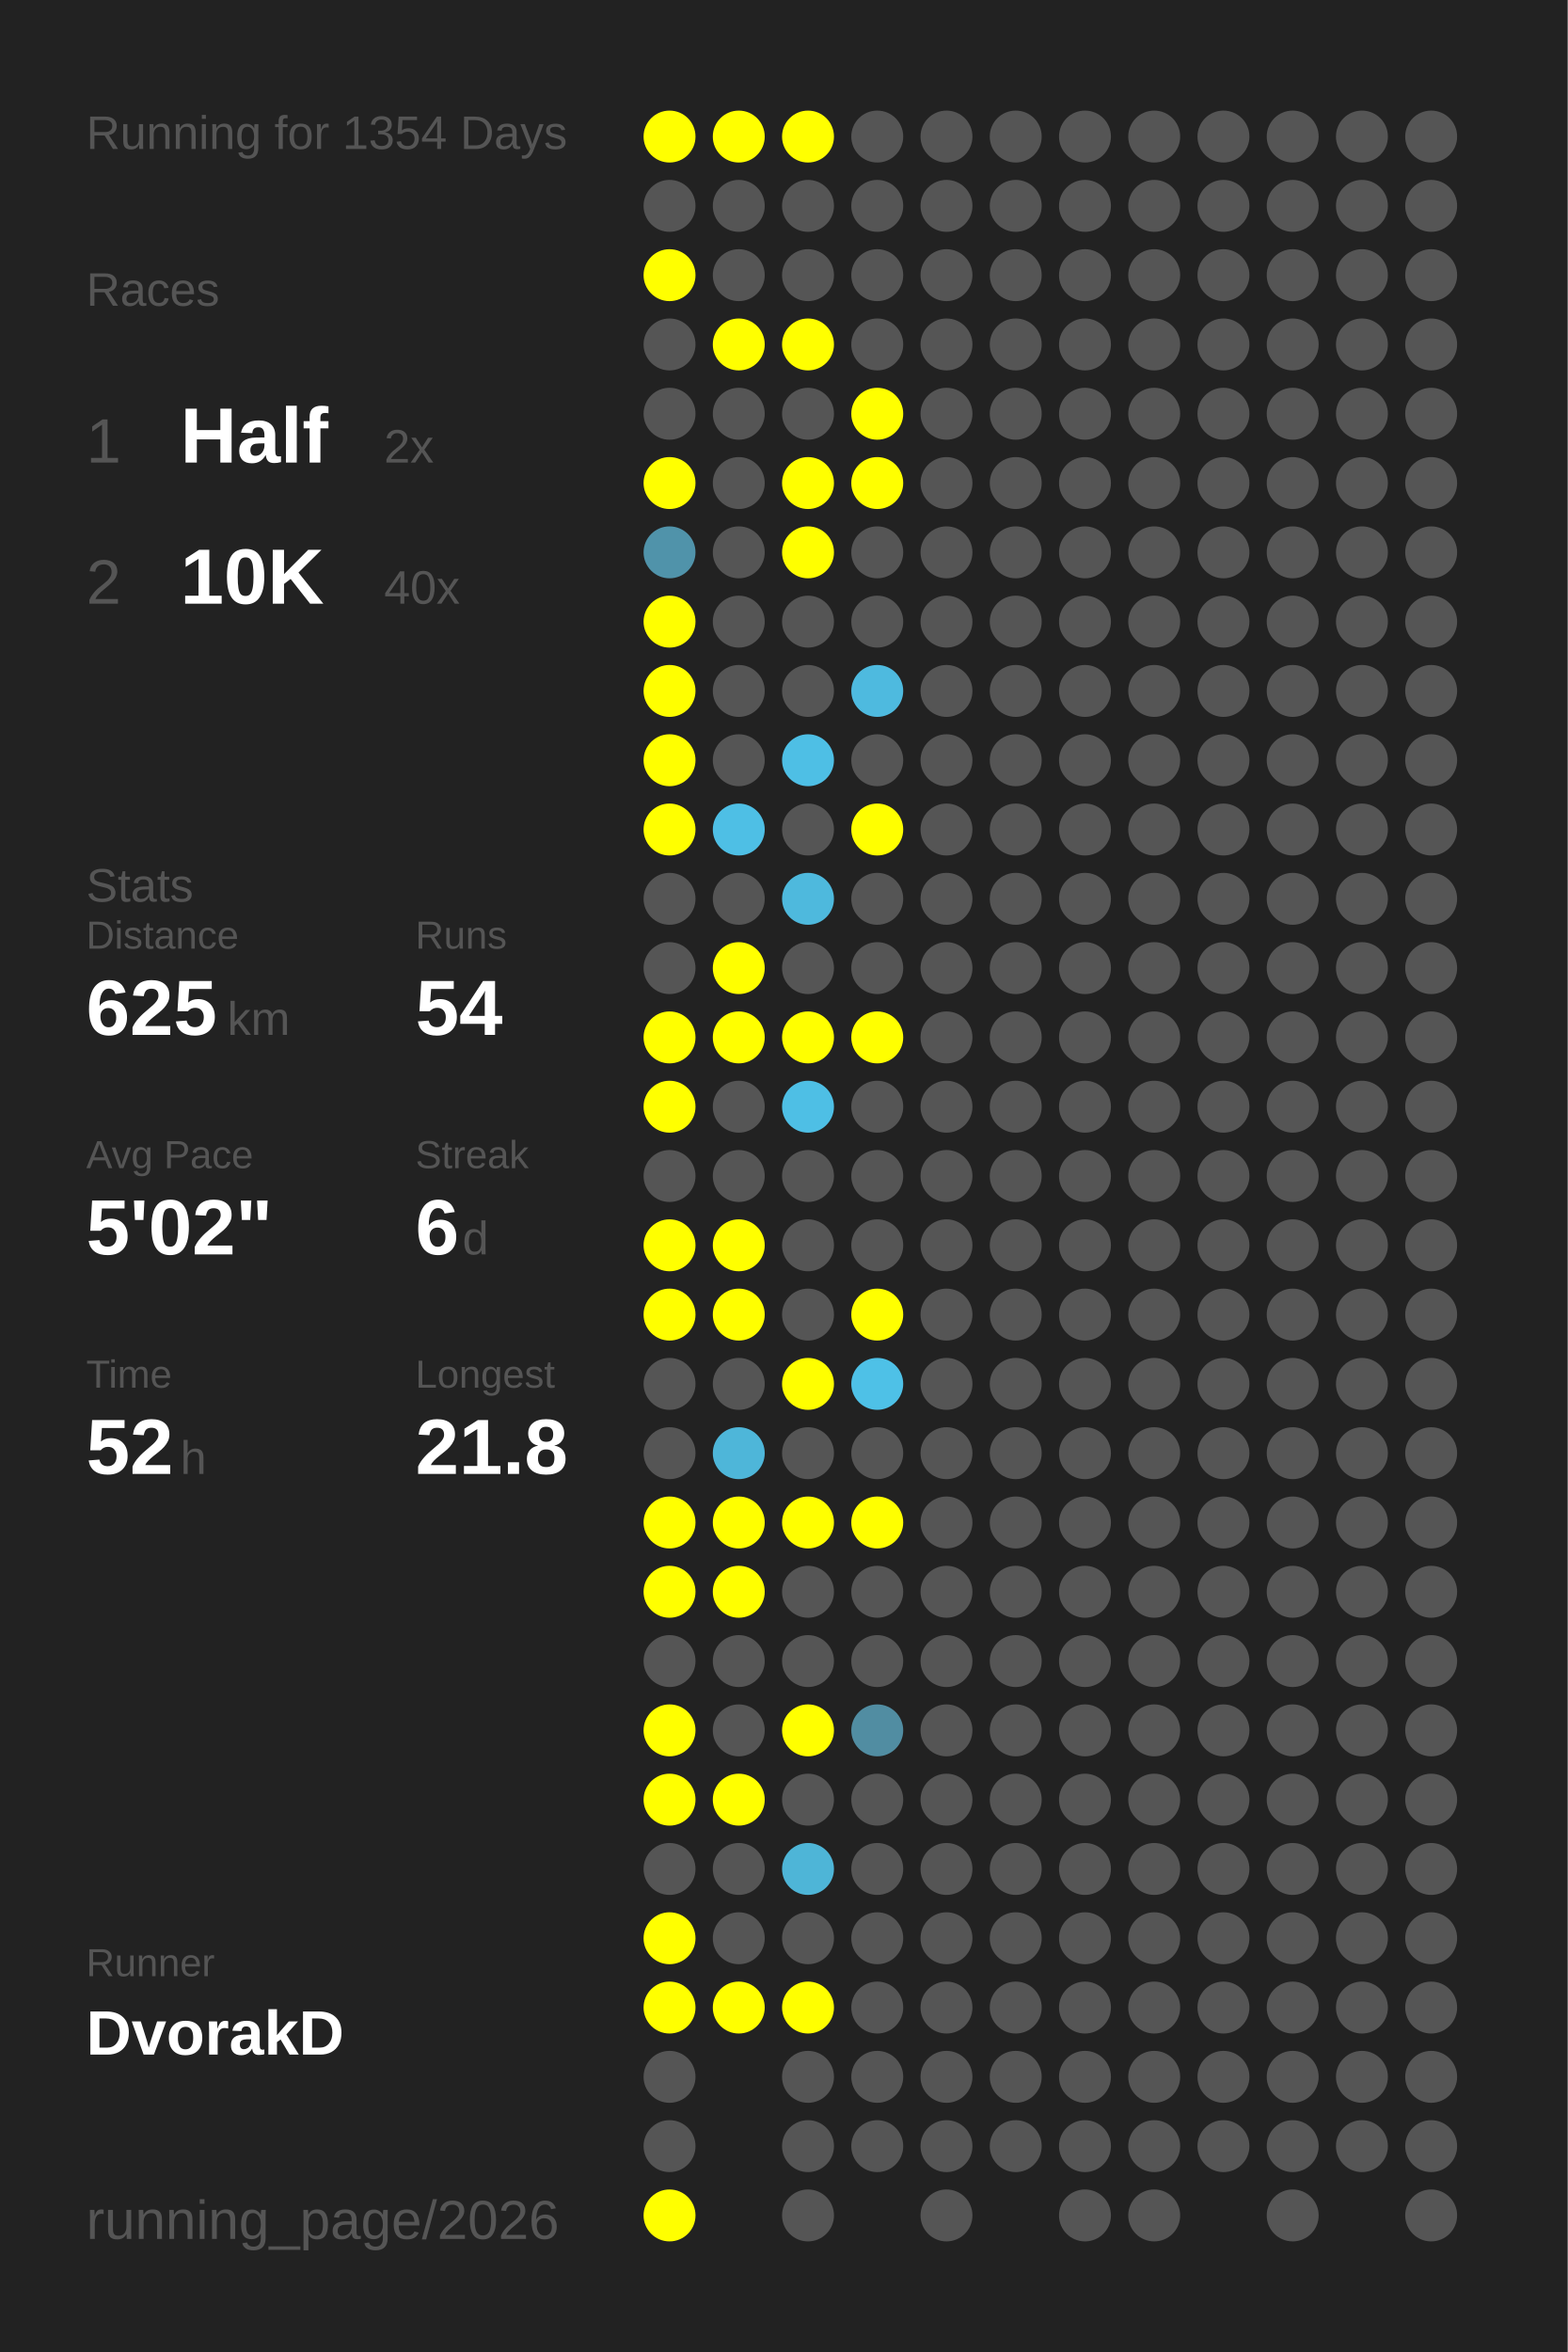
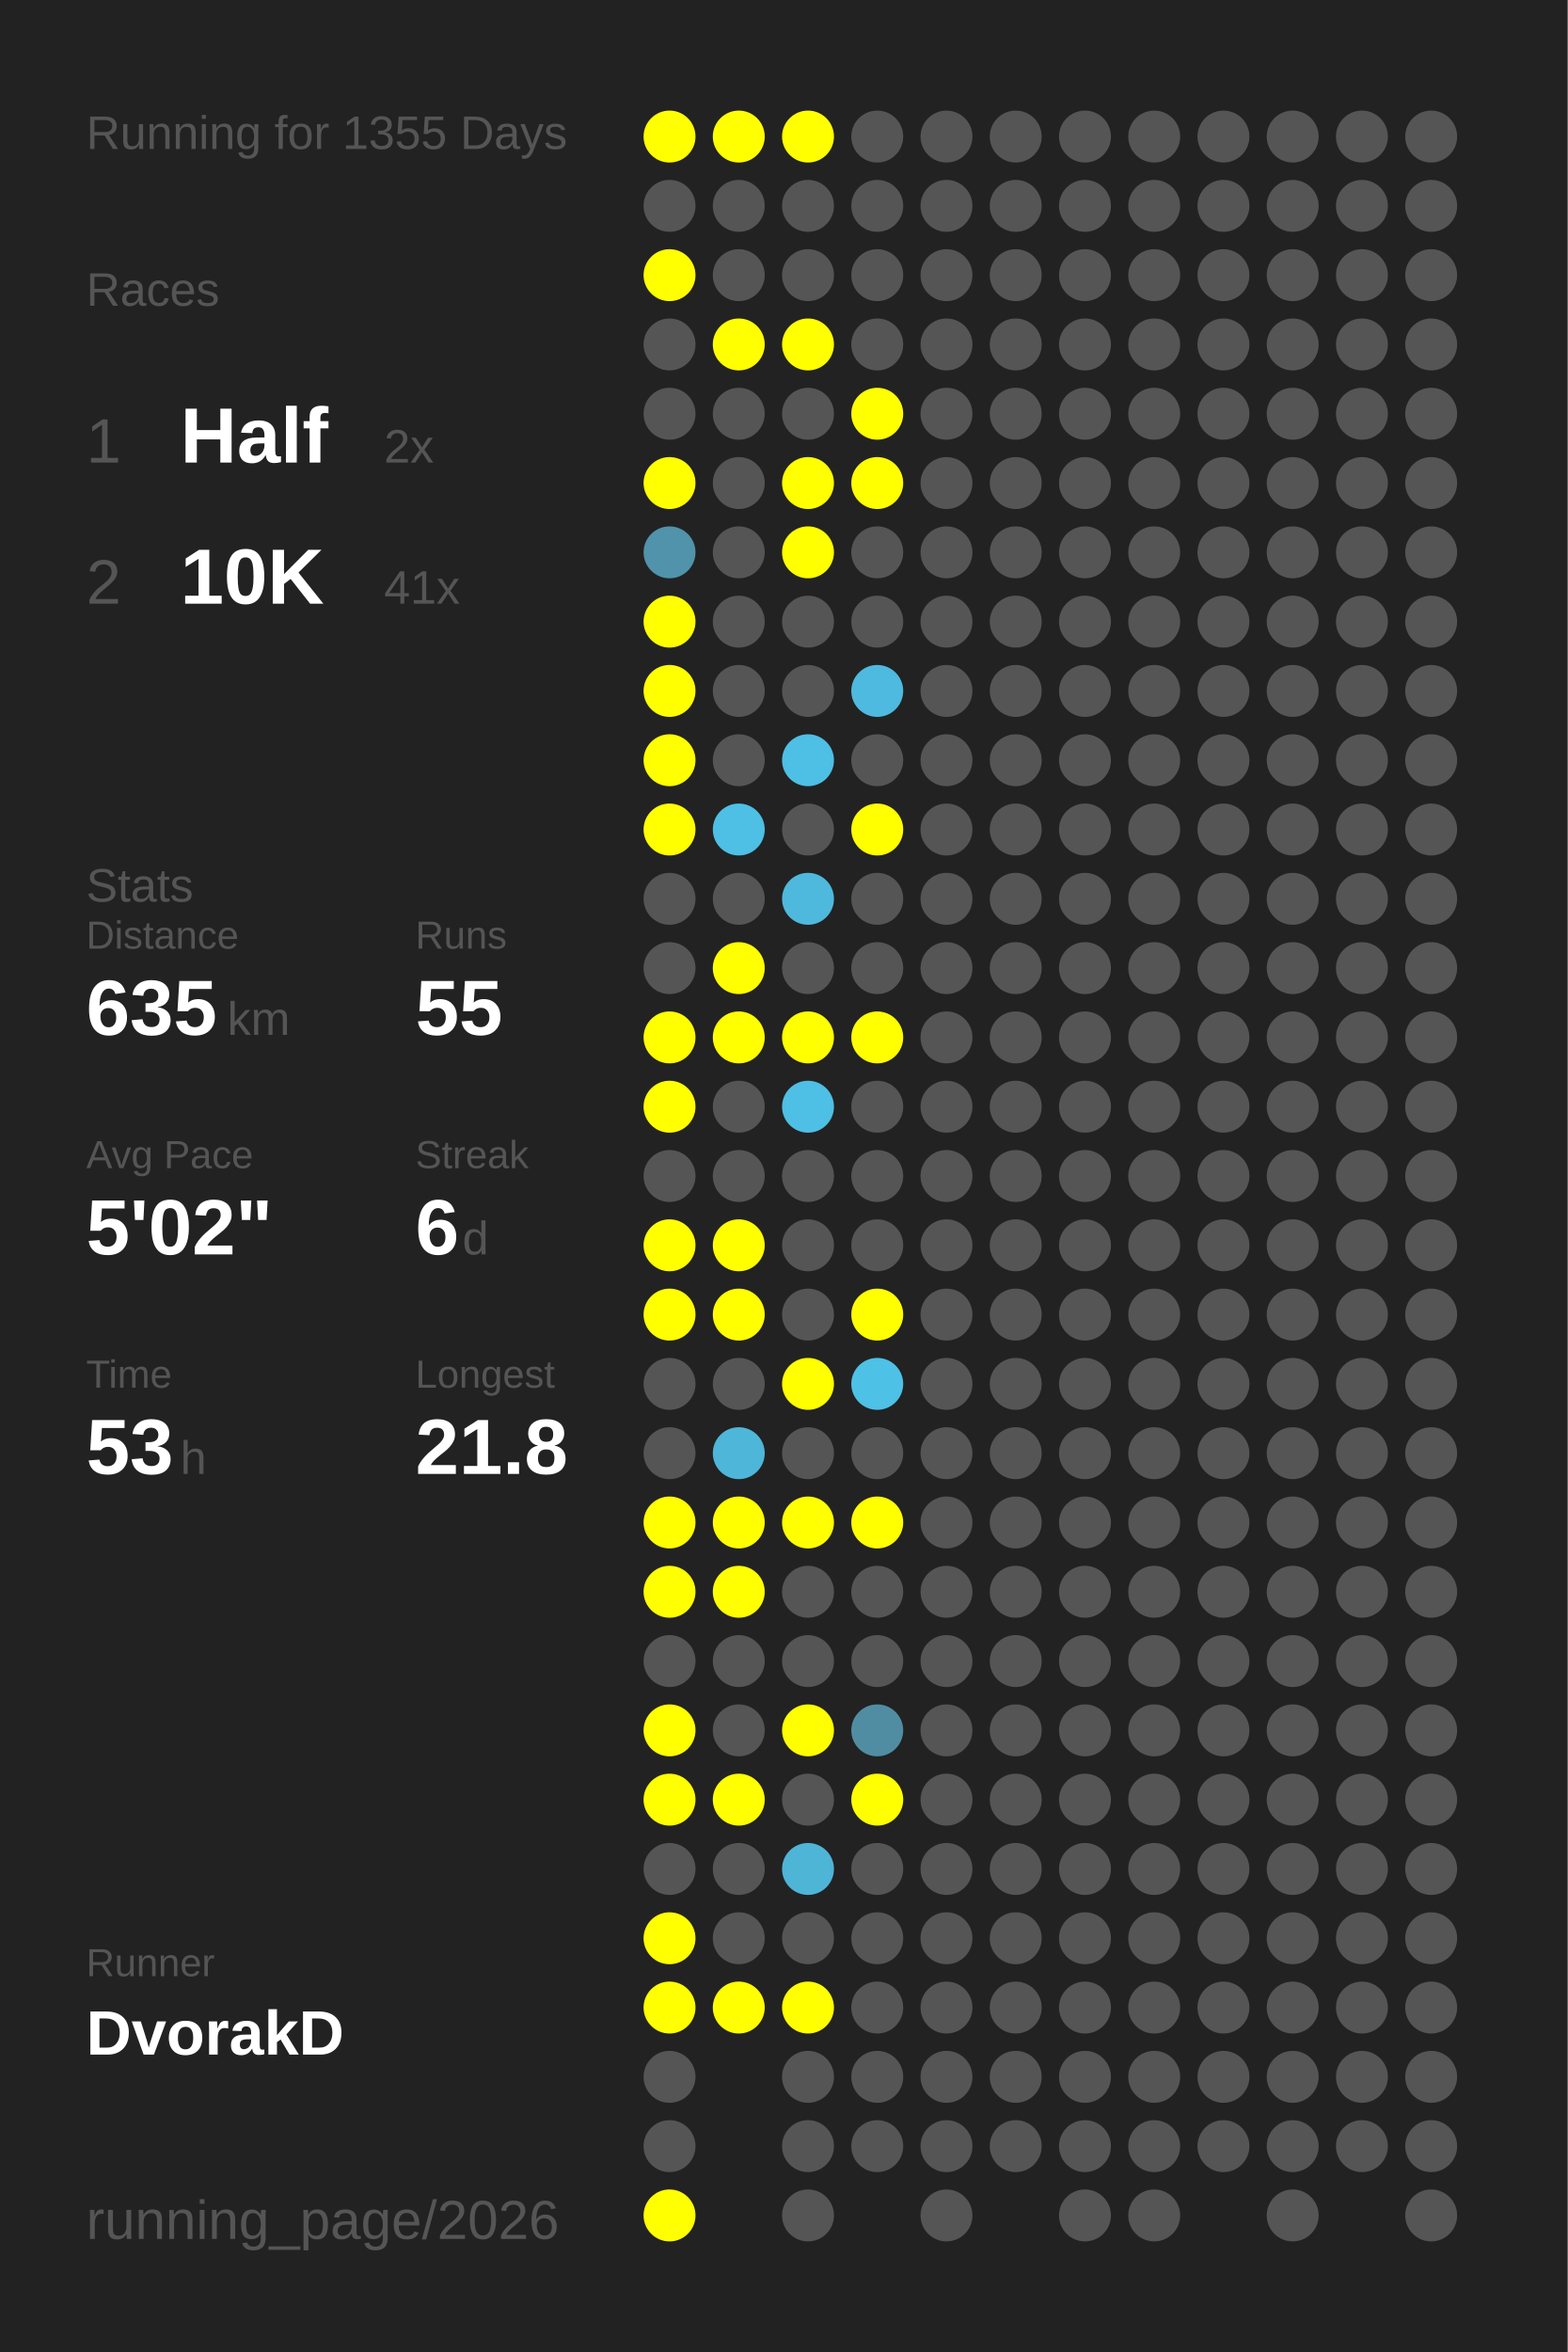
<svg xmlns="http://www.w3.org/2000/svg" baseProfile="full" height="300mm" version="1.1" viewBox="0,0,200,300" width="200mm">
  <defs />
  <rect fill="#222222" height="300" width="200" x="0" y="0" />
-   <text fill="#555555" style="font-size:6px; font-family:Arial;" x="11" y="19">Running for 1354 Days</text>
+   <text fill="#555555" style="font-size:6px; font-family:Arial;" x="11" y="19">Running for 1355 Days</text>
  <text fill="#555555" style="font-size:6px; font-family:Arial;" x="11" y="39">Races</text>
  <text fill="#555555" style="font-size:8px; font-family:Arial;" x="11" y="59">1</text>
  <text fill="#FFFFFF" style="font-size:10px; font-family:Arial; font-weight:bold;" x="23" y="59">Half</text>
  <text fill="#555555" style="font-size:6px; font-family:Arial;" x="49" y="59">2x</text>
  <text fill="#555555" style="font-size:8px; font-family:Arial;" x="11" y="77">2</text>
  <text fill="#FFFFFF" style="font-size:10px; font-family:Arial; font-weight:bold;" x="23" y="77">10K</text>
-   <text fill="#555555" style="font-size:6px; font-family:Arial;" x="49" y="77">40x</text>
+   <text fill="#555555" style="font-size:6px; font-family:Arial;" x="49" y="77">41x</text>
  <text fill="#555555" style="font-size:6px; font-family:Arial;" x="11" y="115">Stats</text>
  <text fill="#555555" style="font-size:5px; font-family:Arial;" x="11" y="121">Distance</text>
-   <text fill="#FFFFFF" style="font-size:10px; font-family:Arial; font-weight:bold;" x="11" y="132">625</text>
+   <text fill="#FFFFFF" style="font-size:10px; font-family:Arial; font-weight:bold;" x="11" y="132">635</text>
  <text fill="#555555" style="font-size:6px; font-family:Arial;" x="29" y="132">km</text>
  <text fill="#555555" style="font-size:5px; font-family:Arial;" x="53" y="121">Runs</text>
-   <text fill="#FFFFFF" style="font-size:10px; font-family:Arial; font-weight:bold;" x="53" y="132">54</text>
+   <text fill="#FFFFFF" style="font-size:10px; font-family:Arial; font-weight:bold;" x="53" y="132">55</text>
  <text fill="#555555" style="font-size:5px; font-family:Arial;" x="11" y="149">Avg Pace</text>
  <text fill="#FFFFFF" style="font-size:10px; font-family:Arial; font-weight:bold;" x="11" y="160">5'02"</text>
  <text fill="#555555" style="font-size:5px; font-family:Arial;" x="53" y="149">Streak</text>
  <text fill="#FFFFFF" style="font-size:10px; font-family:Arial; font-weight:bold;" x="53" y="160">6</text>
  <text fill="#555555" style="font-size:6px; font-family:Arial;" x="59" y="160">d</text>
  <text fill="#555555" style="font-size:5px; font-family:Arial;" x="11" y="177">Time</text>
-   <text fill="#FFFFFF" style="font-size:10px; font-family:Arial; font-weight:bold;" x="11" y="188">52</text>
+   <text fill="#FFFFFF" style="font-size:10px; font-family:Arial; font-weight:bold;" x="11" y="188">53</text>
  <text fill="#555555" style="font-size:6px; font-family:Arial;" x="23" y="188">h</text>
  <text fill="#555555" style="font-size:5px; font-family:Arial;" x="53" y="177">Longest</text>
  <text fill="#FFFFFF" style="font-size:10px; font-family:Arial; font-weight:bold;" x="53" y="188">21.8</text>
  <text fill="#555555" style="font-size:5px; font-family:Arial;" x="11" y="252.065">Runner</text>
  <text fill="#FFFFFF" style="font-size:8px; font-family:Arial; font-weight:bold;" x="11" y="262.065">DvorakD</text>
  <text fill="#555555" style="font-size:7px; font-family:Arial;" x="11" y="285.581">running_page/2026</text>
  <circle cx="85.417" cy="17.419" fill="#FFFF00" r="3.312" />
  <circle cx="85.417" cy="26.258" fill="#555555" r="3.312" />
  <circle cx="85.417" cy="35.097" fill="#FFFF00" r="3.312" />
  <circle cx="85.417" cy="43.935" fill="#555555" r="3.312" />
  <circle cx="85.417" cy="52.774" fill="#555555" r="3.312" />
  <circle cx="85.417" cy="61.613" fill="#FFFF00" r="3.312" />
  <circle cx="85.417" cy="70.452" fill="#5093aa" r="3.312" />
  <circle cx="85.417" cy="79.29" fill="#FFFF00" r="3.312" />
  <circle cx="85.417" cy="88.129" fill="#FFFF00" r="3.312" />
  <circle cx="85.417" cy="96.968" fill="#FFFF00" r="3.312" />
  <circle cx="85.417" cy="105.806" fill="#FFFF00" r="3.312" />
  <circle cx="85.417" cy="114.645" fill="#555555" r="3.312" />
  <circle cx="85.417" cy="123.484" fill="#555555" r="3.312" />
  <circle cx="85.417" cy="132.323" fill="#FFFF00" r="3.312" />
  <circle cx="85.417" cy="141.161" fill="#FFFF00" r="3.312" />
  <circle cx="85.417" cy="150" fill="#555555" r="3.312" />
  <circle cx="85.417" cy="158.839" fill="#FFFF00" r="3.312" />
  <circle cx="85.417" cy="167.677" fill="#FFFF00" r="3.312" />
  <circle cx="85.417" cy="176.516" fill="#555555" r="3.312" />
  <circle cx="85.417" cy="185.355" fill="#555555" r="3.312" />
  <circle cx="85.417" cy="194.194" fill="#FFFF00" r="3.312" />
  <circle cx="85.417" cy="203.032" fill="#FFFF00" r="3.312" />
  <circle cx="85.417" cy="211.871" fill="#555555" r="3.312" />
  <circle cx="85.417" cy="220.71" fill="#FFFF00" r="3.312" />
  <circle cx="85.417" cy="229.548" fill="#FFFF00" r="3.312" />
  <circle cx="85.417" cy="238.387" fill="#555555" r="3.312" />
  <circle cx="85.417" cy="247.226" fill="#FFFF00" r="3.312" />
  <circle cx="85.417" cy="256.065" fill="#FFFF00" r="3.312" />
  <circle cx="85.417" cy="264.903" fill="#555555" r="3.312" />
  <circle cx="85.417" cy="273.742" fill="#555555" r="3.312" />
  <circle cx="85.417" cy="282.581" fill="#FFFF00" r="3.312" />
  <circle cx="94.25" cy="17.419" fill="#FFFF00" r="3.312" />
  <circle cx="94.25" cy="26.258" fill="#555555" r="3.312" />
  <circle cx="94.25" cy="35.097" fill="#555555" r="3.312" />
  <circle cx="94.25" cy="43.935" fill="#FFFF00" r="3.312" />
  <circle cx="94.25" cy="52.774" fill="#555555" r="3.312" />
  <circle cx="94.25" cy="61.613" fill="#555555" r="3.312" />
  <circle cx="94.25" cy="70.452" fill="#555555" r="3.312" />
  <circle cx="94.25" cy="79.29" fill="#555555" r="3.312" />
  <circle cx="94.25" cy="88.129" fill="#555555" r="3.312" />
  <circle cx="94.25" cy="96.968" fill="#555555" r="3.312" />
  <circle cx="94.25" cy="105.806" fill="#4ebfe5" r="3.312" />
  <circle cx="94.25" cy="114.645" fill="#555555" r="3.312" />
  <circle cx="94.25" cy="123.484" fill="#FFFF00" r="3.312" />
  <circle cx="94.25" cy="132.323" fill="#FFFF00" r="3.312" />
  <circle cx="94.25" cy="141.161" fill="#555555" r="3.312" />
  <circle cx="94.25" cy="150" fill="#555555" r="3.312" />
  <circle cx="94.25" cy="158.839" fill="#FFFF00" r="3.312" />
  <circle cx="94.25" cy="167.677" fill="#FFFF00" r="3.312" />
  <circle cx="94.25" cy="176.516" fill="#555555" r="3.312" />
  <circle cx="94.25" cy="185.355" fill="#4eb6d9" r="3.312" />
  <circle cx="94.25" cy="194.194" fill="#FFFF00" r="3.312" />
  <circle cx="94.25" cy="203.032" fill="#FFFF00" r="3.312" />
  <circle cx="94.25" cy="211.871" fill="#555555" r="3.312" />
  <circle cx="94.25" cy="220.71" fill="#555555" r="3.312" />
  <circle cx="94.25" cy="229.548" fill="#FFFF00" r="3.312" />
  <circle cx="94.25" cy="238.387" fill="#555555" r="3.312" />
  <circle cx="94.25" cy="247.226" fill="#555555" r="3.312" />
  <circle cx="94.25" cy="256.065" fill="#FFFF00" r="3.312" />
  <circle cx="103.083" cy="17.419" fill="#FFFF00" r="3.312" />
  <circle cx="103.083" cy="26.258" fill="#555555" r="3.312" />
  <circle cx="103.083" cy="35.097" fill="#555555" r="3.312" />
  <circle cx="103.083" cy="43.935" fill="#FFFF00" r="3.312" />
  <circle cx="103.083" cy="52.774" fill="#555555" r="3.312" />
  <circle cx="103.083" cy="61.613" fill="#FFFF00" r="3.312" />
  <circle cx="103.083" cy="70.452" fill="#FFFF00" r="3.312" />
  <circle cx="103.083" cy="79.29" fill="#555555" r="3.312" />
  <circle cx="103.083" cy="88.129" fill="#555555" r="3.312" />
  <circle cx="103.083" cy="96.968" fill="#4ebfe5" r="3.312" />
  <circle cx="103.083" cy="105.806" fill="#555555" r="3.312" />
  <circle cx="103.083" cy="114.645" fill="#4eb9dd" r="3.312" />
  <circle cx="103.083" cy="123.484" fill="#555555" r="3.312" />
  <circle cx="103.083" cy="132.323" fill="#FFFF00" r="3.312" />
  <circle cx="103.083" cy="141.161" fill="#4ebfe5" r="3.312" />
  <circle cx="103.083" cy="150" fill="#555555" r="3.312" />
  <circle cx="103.083" cy="158.839" fill="#555555" r="3.312" />
  <circle cx="103.083" cy="167.677" fill="#555555" r="3.312" />
  <circle cx="103.083" cy="176.516" fill="#FFFF00" r="3.312" />
  <circle cx="103.083" cy="185.355" fill="#555555" r="3.312" />
  <circle cx="103.083" cy="194.194" fill="#FFFF00" r="3.312" />
  <circle cx="103.083" cy="203.032" fill="#555555" r="3.312" />
  <circle cx="103.083" cy="211.871" fill="#555555" r="3.312" />
  <circle cx="103.083" cy="220.71" fill="#FFFF00" r="3.312" />
  <circle cx="103.083" cy="229.548" fill="#555555" r="3.312" />
  <circle cx="103.083" cy="238.387" fill="#4eb5d7" r="3.312" />
  <circle cx="103.083" cy="247.226" fill="#555555" r="3.312" />
  <circle cx="103.083" cy="256.065" fill="#FFFF00" r="3.312" />
  <circle cx="103.083" cy="264.903" fill="#555555" r="3.312" />
  <circle cx="103.083" cy="273.742" fill="#555555" r="3.312" />
  <circle cx="103.083" cy="282.581" fill="#555555" r="3.312" />
  <circle cx="111.917" cy="17.419" fill="#555555" r="3.312" />
  <circle cx="111.917" cy="26.258" fill="#555555" r="3.312" />
  <circle cx="111.917" cy="35.097" fill="#555555" r="3.312" />
  <circle cx="111.917" cy="43.935" fill="#555555" r="3.312" />
  <circle cx="111.917" cy="52.774" fill="#FFFF00" r="3.312" />
  <circle cx="111.917" cy="61.613" fill="#FFFF00" r="3.312" />
  <circle cx="111.917" cy="70.452" fill="#555555" r="3.312" />
  <circle cx="111.917" cy="79.29" fill="#555555" r="3.312" />
  <circle cx="111.917" cy="88.129" fill="#4ebadf" r="3.312" />
  <circle cx="111.917" cy="96.968" fill="#555555" r="3.312" />
  <circle cx="111.917" cy="105.806" fill="#FFFF00" r="3.312" />
  <circle cx="111.917" cy="114.645" fill="#555555" r="3.312" />
  <circle cx="111.917" cy="123.484" fill="#555555" r="3.312" />
  <circle cx="111.917" cy="132.323" fill="#FFFF00" r="3.312" />
  <circle cx="111.917" cy="141.161" fill="#555555" r="3.312" />
  <circle cx="111.917" cy="150" fill="#555555" r="3.312" />
  <circle cx="111.917" cy="158.839" fill="#555555" r="3.312" />
  <circle cx="111.917" cy="167.677" fill="#FFFF00" r="3.312" />
  <circle cx="111.917" cy="176.516" fill="#4ec1e7" r="3.312" />
  <circle cx="111.917" cy="185.355" fill="#555555" r="3.312" />
  <circle cx="111.917" cy="194.194" fill="#FFFF00" r="3.312" />
  <circle cx="111.917" cy="203.032" fill="#555555" r="3.312" />
  <circle cx="111.917" cy="211.871" fill="#555555" r="3.312" />
  <circle cx="111.917" cy="220.71" fill="#518da2" r="3.312" />
-   <circle cx="111.917" cy="229.548" fill="#555555" r="3.312" />
+   <circle cx="111.917" cy="229.548" fill="#FFFF00" r="3.312" />
  <circle cx="111.917" cy="238.387" fill="#555555" r="3.312" />
  <circle cx="111.917" cy="247.226" fill="#555555" r="3.312" />
  <circle cx="111.917" cy="256.065" fill="#555555" r="3.312" />
  <circle cx="111.917" cy="264.903" fill="#555555" r="3.312" />
  <circle cx="111.917" cy="273.742" fill="#555555" r="3.312" />
  <circle cx="120.75" cy="17.419" fill="#555555" r="3.312" />
  <circle cx="120.75" cy="26.258" fill="#555555" r="3.312" />
  <circle cx="120.75" cy="35.097" fill="#555555" r="3.312" />
  <circle cx="120.75" cy="43.935" fill="#555555" r="3.312" />
  <circle cx="120.75" cy="52.774" fill="#555555" r="3.312" />
  <circle cx="120.75" cy="61.613" fill="#555555" r="3.312" />
  <circle cx="120.75" cy="70.452" fill="#555555" r="3.312" />
  <circle cx="120.75" cy="79.29" fill="#555555" r="3.312" />
  <circle cx="120.75" cy="88.129" fill="#555555" r="3.312" />
  <circle cx="120.75" cy="96.968" fill="#555555" r="3.312" />
  <circle cx="120.75" cy="105.806" fill="#555555" r="3.312" />
  <circle cx="120.75" cy="114.645" fill="#555555" r="3.312" />
  <circle cx="120.75" cy="123.484" fill="#555555" r="3.312" />
  <circle cx="120.75" cy="132.323" fill="#555555" r="3.312" />
  <circle cx="120.75" cy="141.161" fill="#555555" r="3.312" />
  <circle cx="120.75" cy="150" fill="#555555" r="3.312" />
  <circle cx="120.75" cy="158.839" fill="#555555" r="3.312" />
  <circle cx="120.75" cy="167.677" fill="#555555" r="3.312" />
  <circle cx="120.75" cy="176.516" fill="#555555" r="3.312" />
  <circle cx="120.75" cy="185.355" fill="#555555" r="3.312" />
  <circle cx="120.75" cy="194.194" fill="#555555" r="3.312" />
  <circle cx="120.75" cy="203.032" fill="#555555" r="3.312" />
  <circle cx="120.75" cy="211.871" fill="#555555" r="3.312" />
  <circle cx="120.75" cy="220.71" fill="#555555" r="3.312" />
  <circle cx="120.75" cy="229.548" fill="#555555" r="3.312" />
  <circle cx="120.75" cy="238.387" fill="#555555" r="3.312" />
  <circle cx="120.75" cy="247.226" fill="#555555" r="3.312" />
  <circle cx="120.75" cy="256.065" fill="#555555" r="3.312" />
  <circle cx="120.75" cy="264.903" fill="#555555" r="3.312" />
  <circle cx="120.75" cy="273.742" fill="#555555" r="3.312" />
  <circle cx="120.75" cy="282.581" fill="#555555" r="3.312" />
  <circle cx="129.583" cy="17.419" fill="#555555" r="3.312" />
  <circle cx="129.583" cy="26.258" fill="#555555" r="3.312" />
  <circle cx="129.583" cy="35.097" fill="#555555" r="3.312" />
  <circle cx="129.583" cy="43.935" fill="#555555" r="3.312" />
  <circle cx="129.583" cy="52.774" fill="#555555" r="3.312" />
  <circle cx="129.583" cy="61.613" fill="#555555" r="3.312" />
  <circle cx="129.583" cy="70.452" fill="#555555" r="3.312" />
  <circle cx="129.583" cy="79.29" fill="#555555" r="3.312" />
  <circle cx="129.583" cy="88.129" fill="#555555" r="3.312" />
  <circle cx="129.583" cy="96.968" fill="#555555" r="3.312" />
  <circle cx="129.583" cy="105.806" fill="#555555" r="3.312" />
  <circle cx="129.583" cy="114.645" fill="#555555" r="3.312" />
  <circle cx="129.583" cy="123.484" fill="#555555" r="3.312" />
  <circle cx="129.583" cy="132.323" fill="#555555" r="3.312" />
  <circle cx="129.583" cy="141.161" fill="#555555" r="3.312" />
  <circle cx="129.583" cy="150" fill="#555555" r="3.312" />
  <circle cx="129.583" cy="158.839" fill="#555555" r="3.312" />
  <circle cx="129.583" cy="167.677" fill="#555555" r="3.312" />
  <circle cx="129.583" cy="176.516" fill="#555555" r="3.312" />
  <circle cx="129.583" cy="185.355" fill="#555555" r="3.312" />
  <circle cx="129.583" cy="194.194" fill="#555555" r="3.312" />
  <circle cx="129.583" cy="203.032" fill="#555555" r="3.312" />
  <circle cx="129.583" cy="211.871" fill="#555555" r="3.312" />
  <circle cx="129.583" cy="220.71" fill="#555555" r="3.312" />
  <circle cx="129.583" cy="229.548" fill="#555555" r="3.312" />
  <circle cx="129.583" cy="238.387" fill="#555555" r="3.312" />
  <circle cx="129.583" cy="247.226" fill="#555555" r="3.312" />
  <circle cx="129.583" cy="256.065" fill="#555555" r="3.312" />
  <circle cx="129.583" cy="264.903" fill="#555555" r="3.312" />
  <circle cx="129.583" cy="273.742" fill="#555555" r="3.312" />
  <circle cx="138.417" cy="17.419" fill="#555555" r="3.312" />
  <circle cx="138.417" cy="26.258" fill="#555555" r="3.312" />
  <circle cx="138.417" cy="35.097" fill="#555555" r="3.312" />
  <circle cx="138.417" cy="43.935" fill="#555555" r="3.312" />
  <circle cx="138.417" cy="52.774" fill="#555555" r="3.312" />
  <circle cx="138.417" cy="61.613" fill="#555555" r="3.312" />
  <circle cx="138.417" cy="70.452" fill="#555555" r="3.312" />
  <circle cx="138.417" cy="79.29" fill="#555555" r="3.312" />
  <circle cx="138.417" cy="88.129" fill="#555555" r="3.312" />
  <circle cx="138.417" cy="96.968" fill="#555555" r="3.312" />
  <circle cx="138.417" cy="105.806" fill="#555555" r="3.312" />
  <circle cx="138.417" cy="114.645" fill="#555555" r="3.312" />
  <circle cx="138.417" cy="123.484" fill="#555555" r="3.312" />
  <circle cx="138.417" cy="132.323" fill="#555555" r="3.312" />
  <circle cx="138.417" cy="141.161" fill="#555555" r="3.312" />
  <circle cx="138.417" cy="150" fill="#555555" r="3.312" />
  <circle cx="138.417" cy="158.839" fill="#555555" r="3.312" />
  <circle cx="138.417" cy="167.677" fill="#555555" r="3.312" />
  <circle cx="138.417" cy="176.516" fill="#555555" r="3.312" />
  <circle cx="138.417" cy="185.355" fill="#555555" r="3.312" />
  <circle cx="138.417" cy="194.194" fill="#555555" r="3.312" />
  <circle cx="138.417" cy="203.032" fill="#555555" r="3.312" />
  <circle cx="138.417" cy="211.871" fill="#555555" r="3.312" />
  <circle cx="138.417" cy="220.71" fill="#555555" r="3.312" />
  <circle cx="138.417" cy="229.548" fill="#555555" r="3.312" />
  <circle cx="138.417" cy="238.387" fill="#555555" r="3.312" />
  <circle cx="138.417" cy="247.226" fill="#555555" r="3.312" />
  <circle cx="138.417" cy="256.065" fill="#555555" r="3.312" />
  <circle cx="138.417" cy="264.903" fill="#555555" r="3.312" />
  <circle cx="138.417" cy="273.742" fill="#555555" r="3.312" />
  <circle cx="138.417" cy="282.581" fill="#555555" r="3.312" />
  <circle cx="147.25" cy="17.419" fill="#555555" r="3.312" />
  <circle cx="147.25" cy="26.258" fill="#555555" r="3.312" />
  <circle cx="147.25" cy="35.097" fill="#555555" r="3.312" />
  <circle cx="147.25" cy="43.935" fill="#555555" r="3.312" />
  <circle cx="147.25" cy="52.774" fill="#555555" r="3.312" />
  <circle cx="147.25" cy="61.613" fill="#555555" r="3.312" />
  <circle cx="147.25" cy="70.452" fill="#555555" r="3.312" />
  <circle cx="147.25" cy="79.29" fill="#555555" r="3.312" />
  <circle cx="147.25" cy="88.129" fill="#555555" r="3.312" />
  <circle cx="147.25" cy="96.968" fill="#555555" r="3.312" />
  <circle cx="147.25" cy="105.806" fill="#555555" r="3.312" />
  <circle cx="147.25" cy="114.645" fill="#555555" r="3.312" />
  <circle cx="147.25" cy="123.484" fill="#555555" r="3.312" />
  <circle cx="147.25" cy="132.323" fill="#555555" r="3.312" />
  <circle cx="147.25" cy="141.161" fill="#555555" r="3.312" />
  <circle cx="147.25" cy="150" fill="#555555" r="3.312" />
  <circle cx="147.25" cy="158.839" fill="#555555" r="3.312" />
  <circle cx="147.25" cy="167.677" fill="#555555" r="3.312" />
  <circle cx="147.25" cy="176.516" fill="#555555" r="3.312" />
  <circle cx="147.25" cy="185.355" fill="#555555" r="3.312" />
  <circle cx="147.25" cy="194.194" fill="#555555" r="3.312" />
  <circle cx="147.25" cy="203.032" fill="#555555" r="3.312" />
  <circle cx="147.25" cy="211.871" fill="#555555" r="3.312" />
  <circle cx="147.25" cy="220.71" fill="#555555" r="3.312" />
  <circle cx="147.25" cy="229.548" fill="#555555" r="3.312" />
  <circle cx="147.25" cy="238.387" fill="#555555" r="3.312" />
  <circle cx="147.25" cy="247.226" fill="#555555" r="3.312" />
  <circle cx="147.25" cy="256.065" fill="#555555" r="3.312" />
  <circle cx="147.25" cy="264.903" fill="#555555" r="3.312" />
  <circle cx="147.25" cy="273.742" fill="#555555" r="3.312" />
  <circle cx="147.25" cy="282.581" fill="#555555" r="3.312" />
  <circle cx="156.083" cy="17.419" fill="#555555" r="3.312" />
  <circle cx="156.083" cy="26.258" fill="#555555" r="3.312" />
  <circle cx="156.083" cy="35.097" fill="#555555" r="3.312" />
  <circle cx="156.083" cy="43.935" fill="#555555" r="3.312" />
  <circle cx="156.083" cy="52.774" fill="#555555" r="3.312" />
  <circle cx="156.083" cy="61.613" fill="#555555" r="3.312" />
  <circle cx="156.083" cy="70.452" fill="#555555" r="3.312" />
  <circle cx="156.083" cy="79.29" fill="#555555" r="3.312" />
  <circle cx="156.083" cy="88.129" fill="#555555" r="3.312" />
  <circle cx="156.083" cy="96.968" fill="#555555" r="3.312" />
  <circle cx="156.083" cy="105.806" fill="#555555" r="3.312" />
  <circle cx="156.083" cy="114.645" fill="#555555" r="3.312" />
  <circle cx="156.083" cy="123.484" fill="#555555" r="3.312" />
  <circle cx="156.083" cy="132.323" fill="#555555" r="3.312" />
  <circle cx="156.083" cy="141.161" fill="#555555" r="3.312" />
  <circle cx="156.083" cy="150" fill="#555555" r="3.312" />
  <circle cx="156.083" cy="158.839" fill="#555555" r="3.312" />
  <circle cx="156.083" cy="167.677" fill="#555555" r="3.312" />
  <circle cx="156.083" cy="176.516" fill="#555555" r="3.312" />
  <circle cx="156.083" cy="185.355" fill="#555555" r="3.312" />
  <circle cx="156.083" cy="194.194" fill="#555555" r="3.312" />
  <circle cx="156.083" cy="203.032" fill="#555555" r="3.312" />
  <circle cx="156.083" cy="211.871" fill="#555555" r="3.312" />
  <circle cx="156.083" cy="220.71" fill="#555555" r="3.312" />
  <circle cx="156.083" cy="229.548" fill="#555555" r="3.312" />
  <circle cx="156.083" cy="238.387" fill="#555555" r="3.312" />
  <circle cx="156.083" cy="247.226" fill="#555555" r="3.312" />
  <circle cx="156.083" cy="256.065" fill="#555555" r="3.312" />
  <circle cx="156.083" cy="264.903" fill="#555555" r="3.312" />
  <circle cx="156.083" cy="273.742" fill="#555555" r="3.312" />
  <circle cx="164.917" cy="17.419" fill="#555555" r="3.312" />
  <circle cx="164.917" cy="26.258" fill="#555555" r="3.312" />
  <circle cx="164.917" cy="35.097" fill="#555555" r="3.312" />
  <circle cx="164.917" cy="43.935" fill="#555555" r="3.312" />
  <circle cx="164.917" cy="52.774" fill="#555555" r="3.312" />
  <circle cx="164.917" cy="61.613" fill="#555555" r="3.312" />
  <circle cx="164.917" cy="70.452" fill="#555555" r="3.312" />
  <circle cx="164.917" cy="79.29" fill="#555555" r="3.312" />
  <circle cx="164.917" cy="88.129" fill="#555555" r="3.312" />
  <circle cx="164.917" cy="96.968" fill="#555555" r="3.312" />
  <circle cx="164.917" cy="105.806" fill="#555555" r="3.312" />
  <circle cx="164.917" cy="114.645" fill="#555555" r="3.312" />
  <circle cx="164.917" cy="123.484" fill="#555555" r="3.312" />
  <circle cx="164.917" cy="132.323" fill="#555555" r="3.312" />
  <circle cx="164.917" cy="141.161" fill="#555555" r="3.312" />
  <circle cx="164.917" cy="150" fill="#555555" r="3.312" />
  <circle cx="164.917" cy="158.839" fill="#555555" r="3.312" />
  <circle cx="164.917" cy="167.677" fill="#555555" r="3.312" />
  <circle cx="164.917" cy="176.516" fill="#555555" r="3.312" />
  <circle cx="164.917" cy="185.355" fill="#555555" r="3.312" />
  <circle cx="164.917" cy="194.194" fill="#555555" r="3.312" />
  <circle cx="164.917" cy="203.032" fill="#555555" r="3.312" />
  <circle cx="164.917" cy="211.871" fill="#555555" r="3.312" />
  <circle cx="164.917" cy="220.71" fill="#555555" r="3.312" />
  <circle cx="164.917" cy="229.548" fill="#555555" r="3.312" />
  <circle cx="164.917" cy="238.387" fill="#555555" r="3.312" />
  <circle cx="164.917" cy="247.226" fill="#555555" r="3.312" />
  <circle cx="164.917" cy="256.065" fill="#555555" r="3.312" />
  <circle cx="164.917" cy="264.903" fill="#555555" r="3.312" />
  <circle cx="164.917" cy="273.742" fill="#555555" r="3.312" />
  <circle cx="164.917" cy="282.581" fill="#555555" r="3.312" />
  <circle cx="173.75" cy="17.419" fill="#555555" r="3.312" />
  <circle cx="173.75" cy="26.258" fill="#555555" r="3.312" />
  <circle cx="173.75" cy="35.097" fill="#555555" r="3.312" />
  <circle cx="173.75" cy="43.935" fill="#555555" r="3.312" />
  <circle cx="173.75" cy="52.774" fill="#555555" r="3.312" />
  <circle cx="173.75" cy="61.613" fill="#555555" r="3.312" />
  <circle cx="173.75" cy="70.452" fill="#555555" r="3.312" />
  <circle cx="173.75" cy="79.29" fill="#555555" r="3.312" />
  <circle cx="173.75" cy="88.129" fill="#555555" r="3.312" />
  <circle cx="173.75" cy="96.968" fill="#555555" r="3.312" />
  <circle cx="173.75" cy="105.806" fill="#555555" r="3.312" />
  <circle cx="173.75" cy="114.645" fill="#555555" r="3.312" />
  <circle cx="173.75" cy="123.484" fill="#555555" r="3.312" />
  <circle cx="173.75" cy="132.323" fill="#555555" r="3.312" />
  <circle cx="173.75" cy="141.161" fill="#555555" r="3.312" />
  <circle cx="173.75" cy="150" fill="#555555" r="3.312" />
  <circle cx="173.75" cy="158.839" fill="#555555" r="3.312" />
  <circle cx="173.75" cy="167.677" fill="#555555" r="3.312" />
  <circle cx="173.75" cy="176.516" fill="#555555" r="3.312" />
  <circle cx="173.75" cy="185.355" fill="#555555" r="3.312" />
  <circle cx="173.75" cy="194.194" fill="#555555" r="3.312" />
  <circle cx="173.75" cy="203.032" fill="#555555" r="3.312" />
  <circle cx="173.75" cy="211.871" fill="#555555" r="3.312" />
  <circle cx="173.75" cy="220.71" fill="#555555" r="3.312" />
  <circle cx="173.75" cy="229.548" fill="#555555" r="3.312" />
  <circle cx="173.75" cy="238.387" fill="#555555" r="3.312" />
  <circle cx="173.75" cy="247.226" fill="#555555" r="3.312" />
  <circle cx="173.75" cy="256.065" fill="#555555" r="3.312" />
  <circle cx="173.75" cy="264.903" fill="#555555" r="3.312" />
  <circle cx="173.75" cy="273.742" fill="#555555" r="3.312" />
  <circle cx="182.583" cy="17.419" fill="#555555" r="3.312" />
  <circle cx="182.583" cy="26.258" fill="#555555" r="3.312" />
  <circle cx="182.583" cy="35.097" fill="#555555" r="3.312" />
  <circle cx="182.583" cy="43.935" fill="#555555" r="3.312" />
  <circle cx="182.583" cy="52.774" fill="#555555" r="3.312" />
  <circle cx="182.583" cy="61.613" fill="#555555" r="3.312" />
  <circle cx="182.583" cy="70.452" fill="#555555" r="3.312" />
  <circle cx="182.583" cy="79.29" fill="#555555" r="3.312" />
  <circle cx="182.583" cy="88.129" fill="#555555" r="3.312" />
  <circle cx="182.583" cy="96.968" fill="#555555" r="3.312" />
  <circle cx="182.583" cy="105.806" fill="#555555" r="3.312" />
  <circle cx="182.583" cy="114.645" fill="#555555" r="3.312" />
  <circle cx="182.583" cy="123.484" fill="#555555" r="3.312" />
  <circle cx="182.583" cy="132.323" fill="#555555" r="3.312" />
  <circle cx="182.583" cy="141.161" fill="#555555" r="3.312" />
  <circle cx="182.583" cy="150" fill="#555555" r="3.312" />
  <circle cx="182.583" cy="158.839" fill="#555555" r="3.312" />
  <circle cx="182.583" cy="167.677" fill="#555555" r="3.312" />
  <circle cx="182.583" cy="176.516" fill="#555555" r="3.312" />
  <circle cx="182.583" cy="185.355" fill="#555555" r="3.312" />
  <circle cx="182.583" cy="194.194" fill="#555555" r="3.312" />
  <circle cx="182.583" cy="203.032" fill="#555555" r="3.312" />
  <circle cx="182.583" cy="211.871" fill="#555555" r="3.312" />
  <circle cx="182.583" cy="220.71" fill="#555555" r="3.312" />
  <circle cx="182.583" cy="229.548" fill="#555555" r="3.312" />
  <circle cx="182.583" cy="238.387" fill="#555555" r="3.312" />
  <circle cx="182.583" cy="247.226" fill="#555555" r="3.312" />
  <circle cx="182.583" cy="256.065" fill="#555555" r="3.312" />
  <circle cx="182.583" cy="264.903" fill="#555555" r="3.312" />
  <circle cx="182.583" cy="273.742" fill="#555555" r="3.312" />
  <circle cx="182.583" cy="282.581" fill="#555555" r="3.312" />
</svg>
